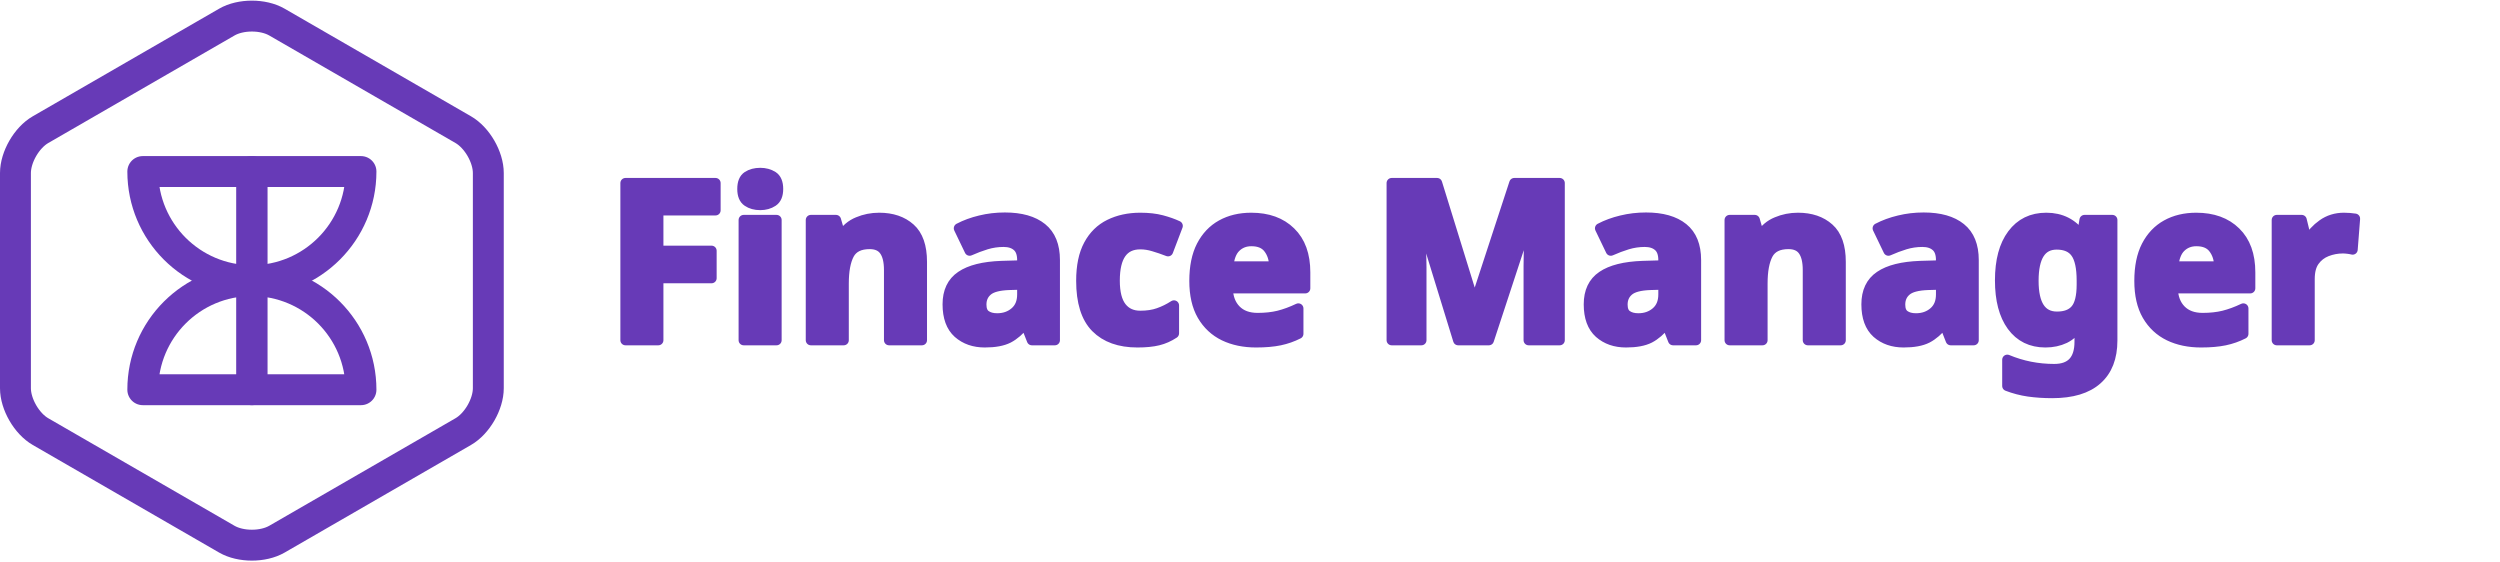
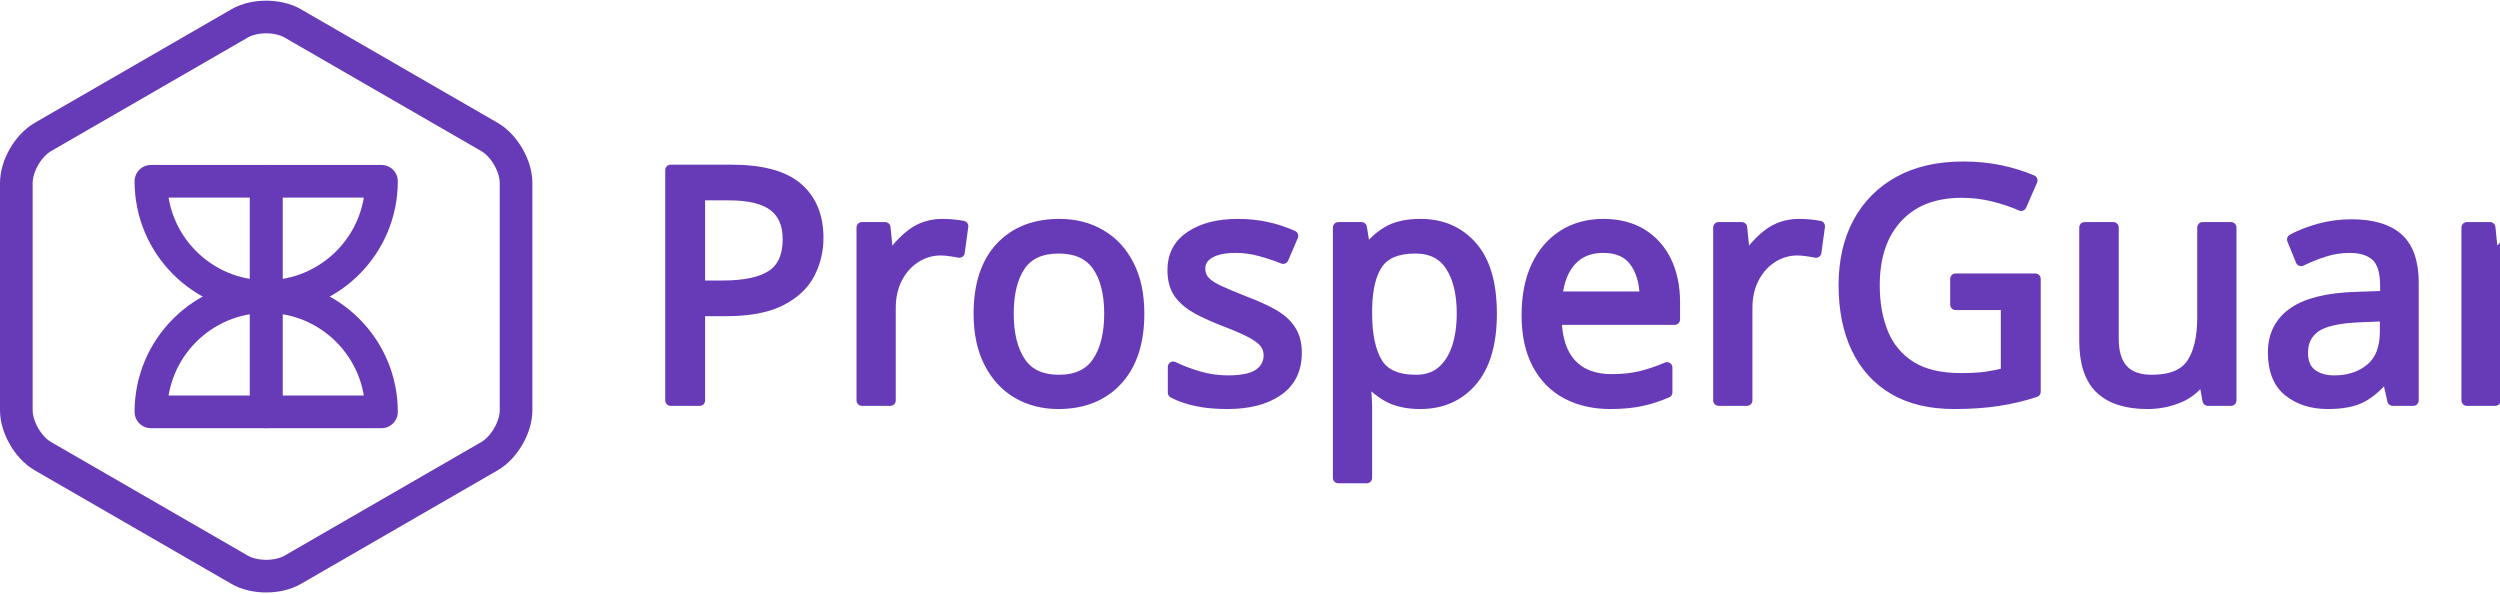
- <svg xmlns="http://www.w3.org/2000/svg" width="323.659mm" height="72.662mm" viewBox="0 0 323.659 72.662" version="1.1" id="svg1">
+ <svg xmlns="http://www.w3.org/2000/svg" width="306.259mm" height="72.662mm" viewBox="0 0 306.259 72.662" version="1.1" id="svg1">
  <defs id="defs1" />
  <g id="layer1" transform="translate(-15.46768,-16.94846)">
-     <path style="fill:none;fill-opacity:1;stroke:#673ab7;stroke-width:9.045;stroke-linecap:round;stroke-linejoin:round;stroke-dasharray:none;stroke-opacity:1;paint-order:stroke fill markers" id="path2" d="M 93.89,164.908 39.343,133.415 c -4.05,-2.338 -7.332,-8.024 -7.332,-12.7 l -2e-6,-62.986 c 0,-4.676 3.283,-10.362 7.332,-12.7 L 93.89,13.536 c 4.05,-2.338 10.615,-2.338 14.665,-10e-7 l 54.548,31.493 c 4.05,2.338 7.332,8.024 7.332,12.7 l 0,62.986 c 0,4.676 -3.283,10.362 -7.332,12.7 l -54.548,31.493 c -4.05,2.338 -10.615,2.338 -14.665,0 z" transform="matrix(0.4422556,0,0,0.4422556,3.310967,13.82075)" />
-     <path id="path12" style="fill:none;fill-opacity:1;stroke:#673ab7;stroke-width:4;stroke-linecap:round;stroke-linejoin:round;stroke-dasharray:none;stroke-opacity:1;paint-order:stroke fill markers" d="M 48.077,39.156 V 53.279 A 14.123,14.123 0 0 1 33.954,39.156 Z" />
-     <path id="path8" style="fill:none;fill-opacity:1;stroke:#673ab7;stroke-width:4;stroke-linecap:round;stroke-linejoin:round;stroke-dasharray:none;stroke-opacity:1;paint-order:stroke fill markers" d="M 48.077,53.279 A 14.123,14.123 0 0 1 62.201,67.403 H 48.077 Z" />
-     <path id="path15" style="fill:none;fill-opacity:1;stroke:#673ab7;stroke-width:4;stroke-linecap:round;stroke-linejoin:round;stroke-dasharray:none;stroke-opacity:1;paint-order:stroke fill markers" d="M 48.077,39.156 V 53.279 A 14.123,14.123 0 0 0 62.201,39.156 Z" />
-     <path id="path16" style="fill:none;fill-opacity:1;stroke:#673ab7;stroke-width:4;stroke-linecap:round;stroke-linejoin:round;stroke-dasharray:none;stroke-opacity:1;paint-order:stroke fill markers" d="M 48.077,53.279 A 14.123,14.123 0 0 0 33.954,67.403 H 48.077 Z" />
-     <text xml:space="preserve" style="font-style:normal;font-variant:normal;font-weight:normal;font-stretch:normal;font-size:28.505px;line-height:0.9;font-family:Comfortaa;-inkscape-font-specification:Comfortaa;fill:#673ab7;fill-opacity:1;stroke:#673ab7;stroke-width:1.323;stroke-linecap:round;stroke-linejoin:round;stroke-dasharray:none;stroke-opacity:1;paint-order:stroke fill markers" x="93.883" y="60.99" id="text17">
-       <tspan style="font-style:normal;font-variant:normal;font-weight:bold;font-stretch:normal;font-size:28.505px;line-height:0.9;font-family:Comfortaa;-inkscape-font-specification:'Comfortaa Bold';fill:#673ab7;fill-opacity:1;stroke:#673ab7;stroke-width:1.323;stroke-dasharray:none;stroke-opacity:1" x="93.883" y="60.99" id="tspan1">Finace Manager</tspan>
+     <g id="g2">
+       <path style="fill:none;fill-opacity:1;stroke:#673ab7;stroke-width:9.045;stroke-linecap:round;stroke-linejoin:round;stroke-dasharray:none;stroke-opacity:1;paint-order:stroke fill markers" id="path2" d="M 93.89,164.908 39.343,133.415 c -4.05,-2.338 -7.332,-8.024 -7.332,-12.7 l -2e-6,-62.986 c 0,-4.676 3.283,-10.362 7.332,-12.7 L 93.89,13.536 c 4.05,-2.338 10.615,-2.338 14.665,-10e-7 l 54.548,31.493 c 4.05,2.338 7.332,8.024 7.332,12.7 v 62.986 c 0,4.676 -3.283,10.362 -7.332,12.7 l -54.548,31.493 c -4.05,2.338 -10.615,2.338 -14.665,0 z" transform="matrix(0.4422556,0,0,0.4422556,3.310967,13.82075)" />
+       <g id="g1">
+         <path id="path12" style="fill:none;fill-opacity:1;stroke:#673ab7;stroke-width:4;stroke-linecap:round;stroke-linejoin:round;stroke-dasharray:none;stroke-opacity:1;paint-order:stroke fill markers" d="M 48.077,39.156 V 53.279 A 14.123,14.123 0 0 1 33.954,39.156 Z" />
+         <path id="path8" style="fill:none;fill-opacity:1;stroke:#673ab7;stroke-width:4;stroke-linecap:round;stroke-linejoin:round;stroke-dasharray:none;stroke-opacity:1;paint-order:stroke fill markers" d="M 48.077,53.279 A 14.123,14.123 0 0 1 62.201,67.403 H 48.077 Z" />
+         <path id="path15" style="fill:none;fill-opacity:1;stroke:#673ab7;stroke-width:4;stroke-linecap:round;stroke-linejoin:round;stroke-dasharray:none;stroke-opacity:1;paint-order:stroke fill markers" d="M 48.077,39.156 V 53.279 A 14.123,14.123 0 0 0 62.201,39.156 Z" />
+         <path id="path16" style="fill:none;fill-opacity:1;stroke:#673ab7;stroke-width:4;stroke-linecap:round;stroke-linejoin:round;stroke-dasharray:none;stroke-opacity:1;paint-order:stroke fill markers" d="M 48.077,53.279 A 14.123,14.123 0 0 0 33.954,67.403 H 48.077 Z" />
+       </g>
+     </g>
+     <text xml:space="preserve" style="font-style:normal;font-variant:normal;font-weight:normal;font-stretch:normal;font-size:39.511px;line-height:0.9;font-family:Comfortaa;-inkscape-font-specification:Comfortaa;fill:#673ab7;fill-opacity:1;stroke:#673ab7;stroke-width:1.762;stroke-linecap:round;stroke-linejoin:round;stroke-dasharray:none;stroke-opacity:1;paint-order:stroke fill markers" x="78.012" y="66.239" id="text17">
+       <tspan id="tspan7" x="78.012" y="66.239" />
+     </text>
+     <text xml:space="preserve" style="font-style:normal;font-variant:normal;font-weight:normal;font-stretch:normal;font-size:39.511px;line-height:0.9;font-family:'Source Sans Pro';-inkscape-font-specification:'Source Sans Pro';fill:#673ab7;stroke:#673ab7;stroke-width:1.323;stroke-linecap:round;stroke-linejoin:round;paint-order:stroke fill markers" x="93.792" y="66.002" id="text8">
+       <tspan style="stroke-width:1.323" x="93.792" y="66.002" id="tspan9">ProsperGuard</tspan>
    </text>
  </g>
</svg>
